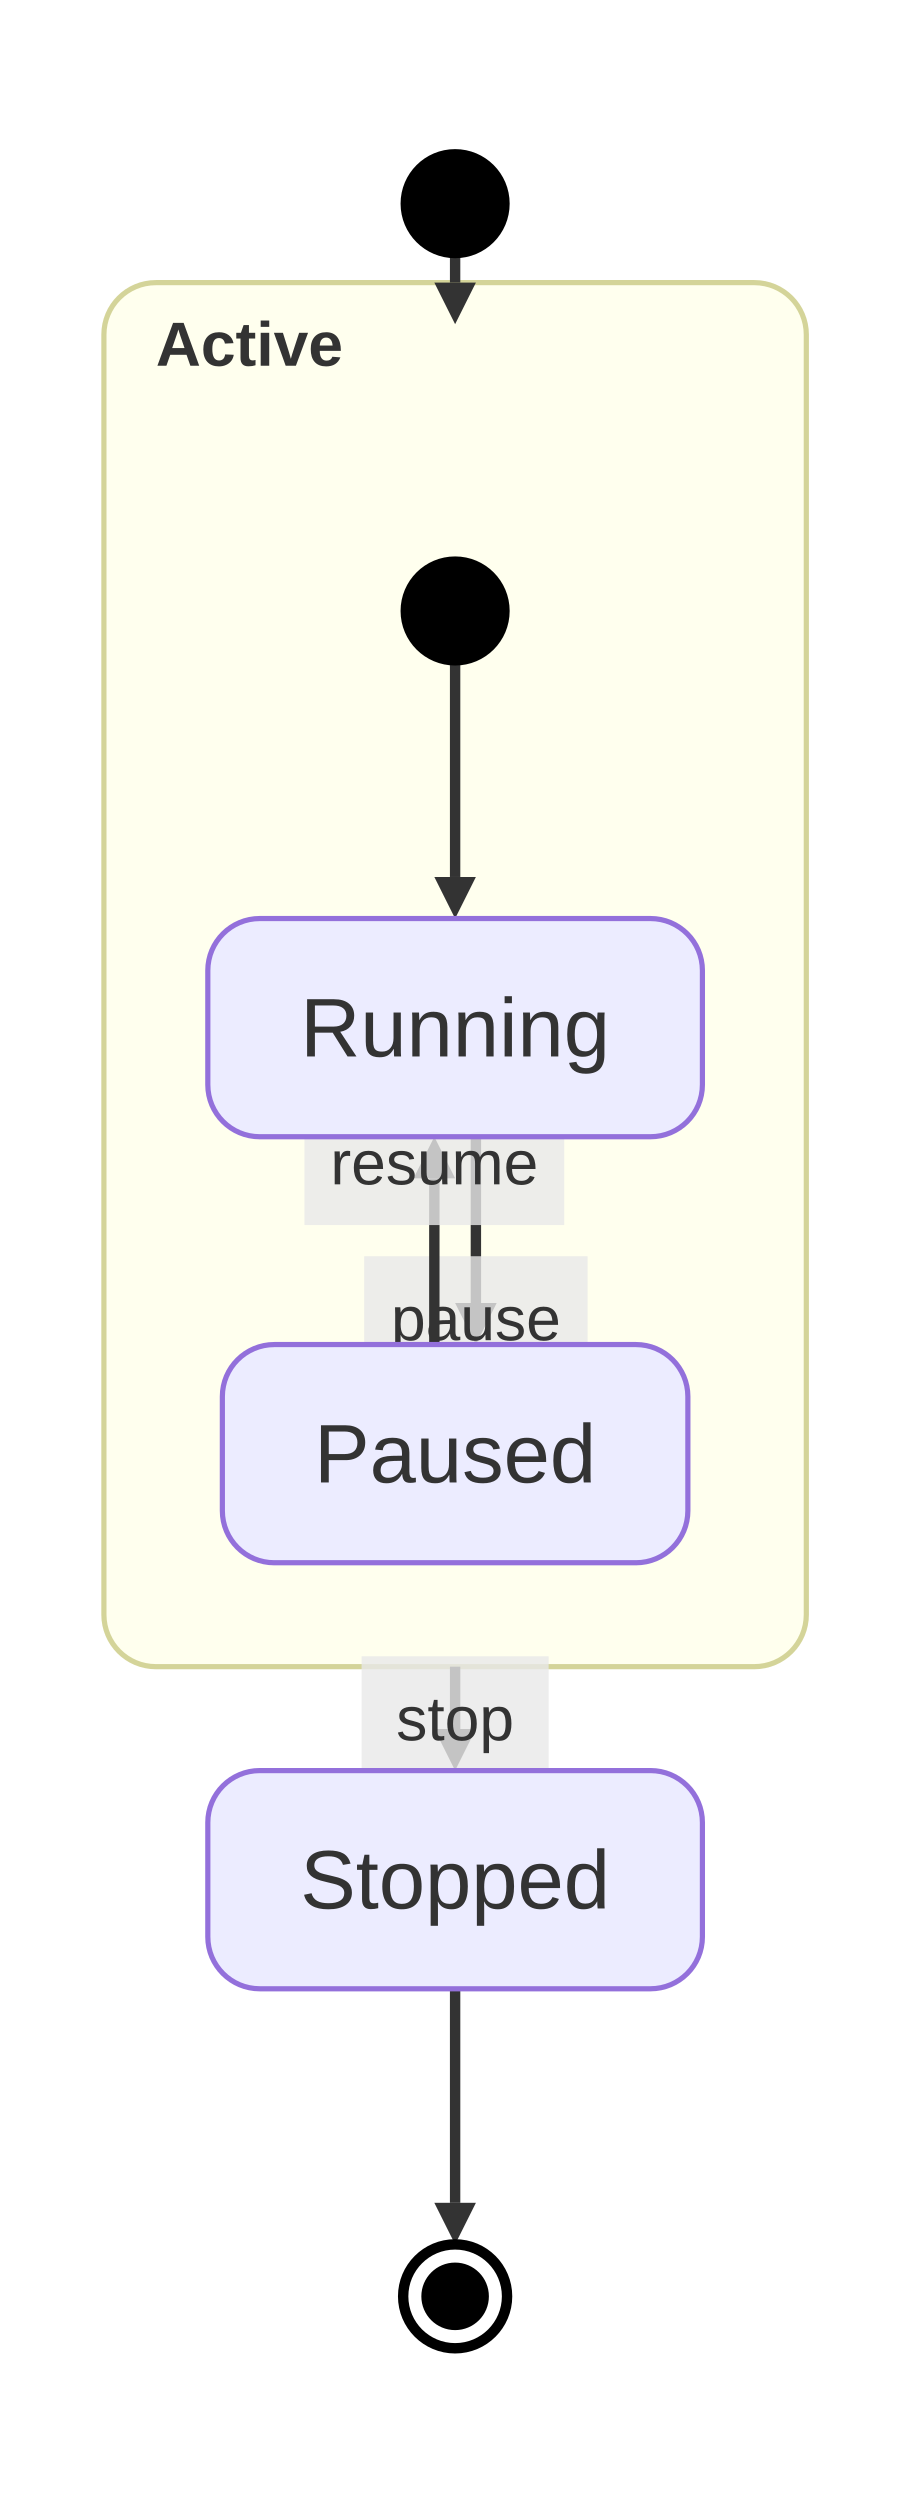
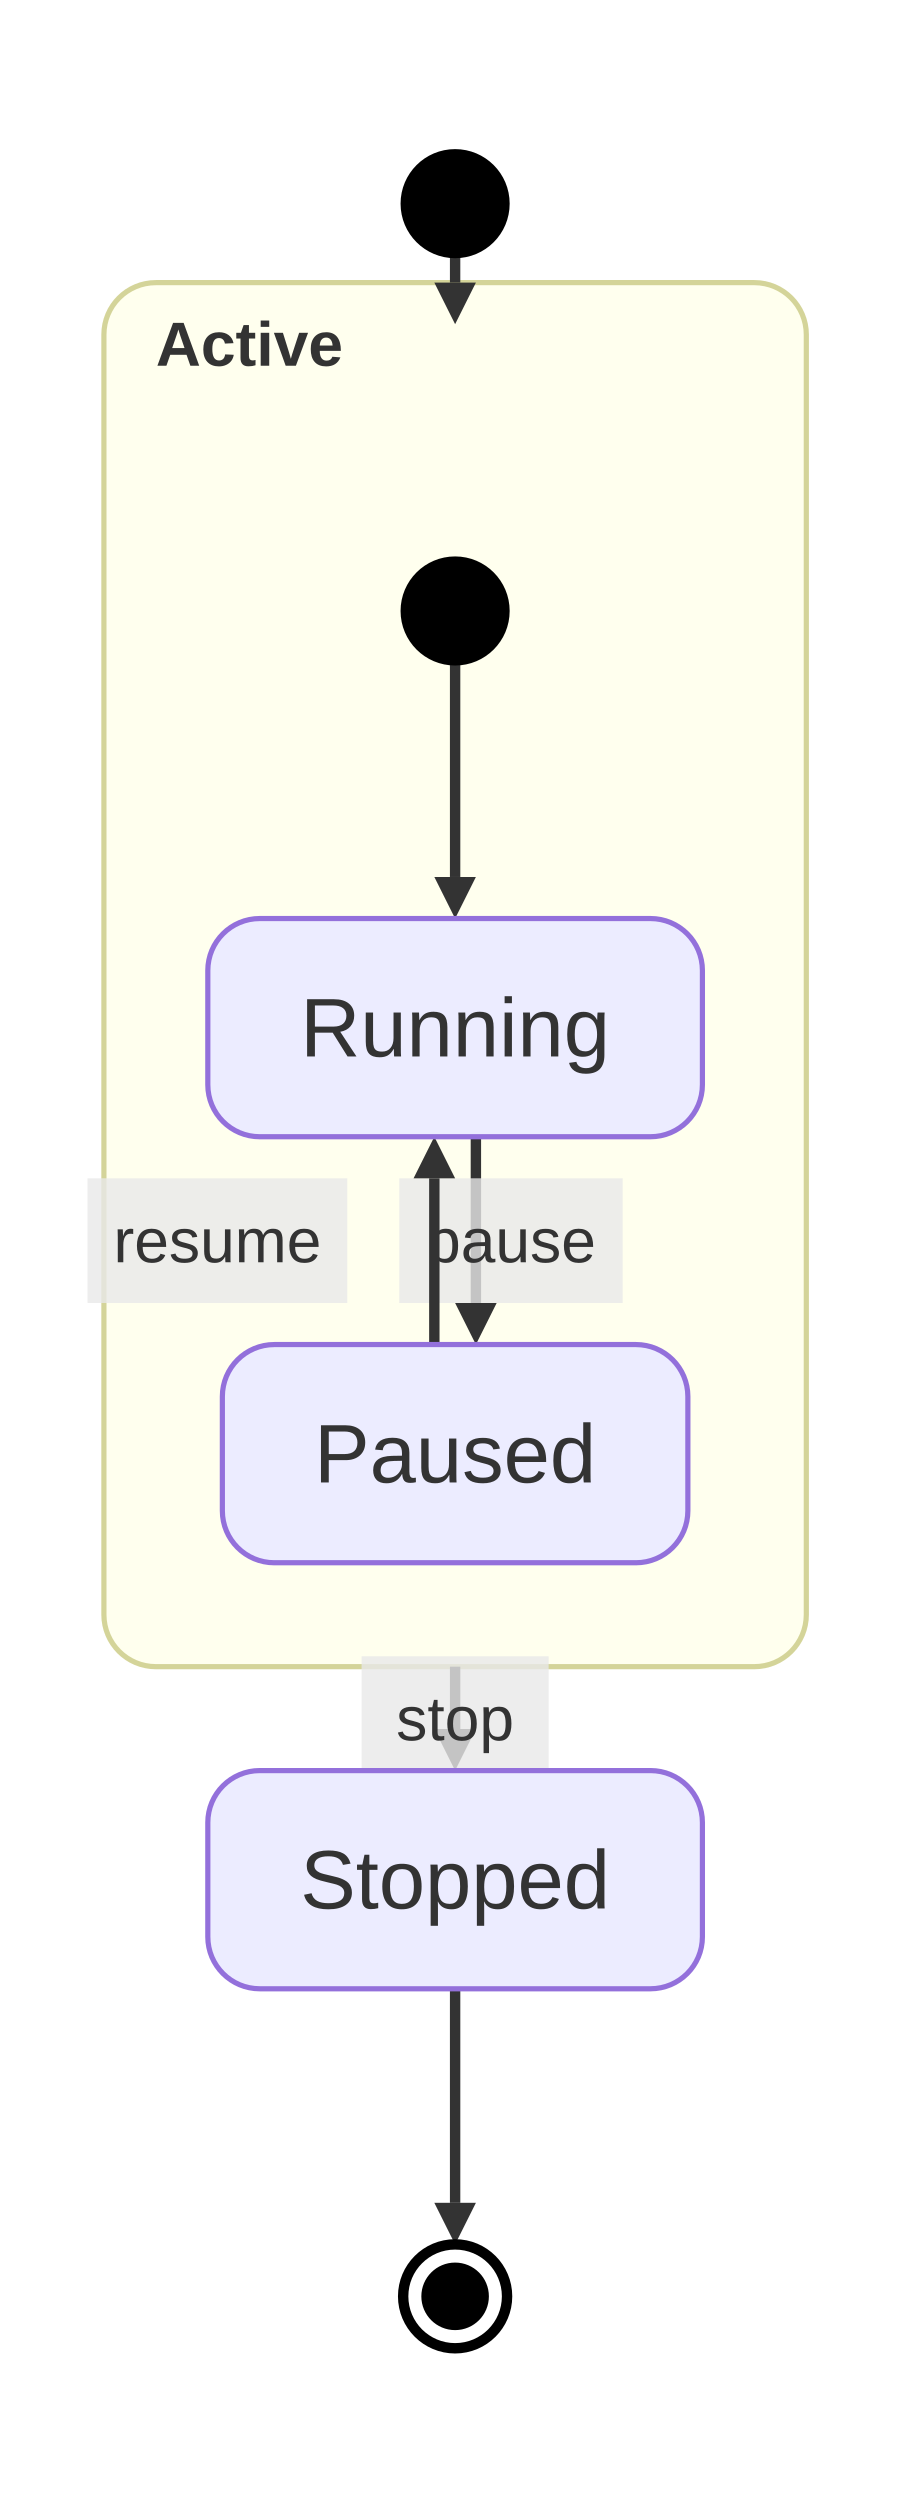
<svg xmlns="http://www.w3.org/2000/svg" viewBox="-20 -20 175.2 481.2" width="175.2" height="481.2" style="background-color: white">
  <defs>
    <marker id="arrow" viewBox="0 0 10 10" markerWidth="8" markerHeight="8" refX="0" refY="5" orient="auto" markerUnits="userSpaceOnUse">
      <path d="M 0 0 L 10 5 L 0 10 z" fill="#333333" />
    </marker>
    <marker id="circle-end" viewBox="0 0 10 10" markerWidth="8" markerHeight="8" refX="5" refY="5" orient="auto" markerUnits="userSpaceOnUse">
      <circle cx="5" cy="5" r="5" fill="#333333" />
    </marker>
    <marker id="cross-end" viewBox="0 0 11 11" markerWidth="8" markerHeight="8" refX="5.5" refY="5.5" orient="auto" markerUnits="userSpaceOnUse">
      <path d="M 1,1 l 9,9 M 10,1 l -9,9" stroke="#333333" stroke-width="2" />
    </marker>
    <marker id="arrow-reverse" viewBox="0 0 10 10" markerWidth="8" markerHeight="8" refX="0" refY="5" orient="auto-start-reverse" markerUnits="userSpaceOnUse">
      <path d="M 0 0 L 10 5 L 0 10 z" fill="#333333" />
    </marker>
  </defs>
  <style>.state rect, .state polygon, .state circle, .state line { fill: #ECECFF; stroke: #9370DB; stroke-width: 1; }
.state text { fill: #333333; font-family: "trebuchet ms", verdana, arial, sans-serif, "Apple Color Emoji", "Segoe UI Emoji", "Noto Color Emoji", "Twemoji Mozilla"; font-size: 16px; }
.edge path { fill: none; stroke: #333333; stroke-width: 2; }
.edge text { fill: #333333; font-family: "trebuchet ms", verdana, arial, sans-serif, "Apple Color Emoji", "Segoe UI Emoji", "Noto Color Emoji", "Twemoji Mozilla"; font-size: 12px; }
.composite rect { fill: #ffffde; stroke: #aaaa33; stroke-width: 1; opacity: 0.5; }
.composite text { fill: #333333; font-family: "trebuchet ms", verdana, arial, sans-serif, "Apple Color Emoji", "Segoe UI Emoji", "Noto Color Emoji", "Twemoji Mozilla"; font-size: 12px; font-weight: bold; }
.note rect { fill: #ffa; stroke: #aa3; stroke-width: 1; }
.note text { fill: #333333; font-family: "trebuchet ms", verdana, arial, sans-serif, "Apple Color Emoji", "Segoe UI Emoji", "Noto Color Emoji", "Twemoji Mozilla"; font-size: 12px; }
</style>
  <g class="composite" data-state-id="Active">
    <rect x="0" y="34.4" width="135.2" height="266.4" rx="10" ry="10" />
    <text x="10" y="50.4" font-family="&quot;trebuchet ms&quot;, verdana, arial, sans-serif, &quot;Apple Color Emoji&quot;, &quot;Segoe UI Emoji&quot;, &quot;Noto Color Emoji&quot;, &quot;Twemoji Mozilla&quot;">Active</text>
  </g>
  <g class="edge" data-edge-source="__start_0" data-edge-target="__start_Active_0">
    <path d="M67.6,29.2 L67.6,34.4" stroke-width="2" marker-end="url(#arrow)" />
  </g>
  <g class="edge" data-edge-source="__start_Active_0" data-edge-target="Running">
    <path d="M67.6,107.6 L67.6,148.8" stroke-width="2" marker-end="url(#arrow)" />
  </g>
  <g class="edge" data-edge-source="Running" data-edge-target="Paused">
    <path d="M71.6,198.8 L71.6,230.8" stroke-width="2" marker-end="url(#arrow)" />
-     <rect x="50.1" y="221.8" width="43.0" height="24.0" fill="rgba(232,232,232,0.8)" stroke="none" />
-     <text text-anchor="middle" dominant-baseline="central" x="71.6" y="233.8">pause</text>
+     <rect x="56.85" y="206.8" width="43.0" height="24.0" fill="rgba(232,232,232,0.8)" stroke="none" />
+     <text text-anchor="middle" dominant-baseline="central" x="78.35" y="218.8">pause</text>
  </g>
  <g class="edge" data-edge-source="Paused" data-edge-target="Running">
    <path d="M63.6,238.8 L63.6,206.8" stroke-width="2" marker-end="url(#arrow)" />
-     <rect x="38.6" y="191.8" width="50.0" height="24.0" fill="rgba(232,232,232,0.8)" stroke="none" />
-     <text text-anchor="middle" dominant-baseline="central" x="63.6" y="203.8">resume</text>
+     <rect x="-3.15" y="206.8" width="50.0" height="24.0" fill="rgba(232,232,232,0.8)" stroke="none" />
+     <text text-anchor="middle" dominant-baseline="central" x="21.85" y="218.8">resume</text>
  </g>
  <g class="edge" data-edge-source="Paused" data-edge-target="Stopped">
    <path d="M67.6,300.8 L67.6,312.8" stroke-width="2" marker-end="url(#arrow)" />
    <rect x="49.6" y="298.8" width="36.0" height="24.0" fill="rgba(232,232,232,0.8)" stroke="none" />
    <text text-anchor="middle" dominant-baseline="central" x="67.6" y="310.8">stop</text>
  </g>
  <g class="edge" data-edge-source="Stopped" data-edge-target="__end_0">
    <path d="M67.6,362.8 L67.6,404.0" stroke-width="2" marker-end="url(#arrow)" />
  </g>
  <g class="state start">
    <circle cx="67.6" cy="19.2" r="10" style="fill: black; stroke: black" />
  </g>
  <g class="state start">
    <circle cx="67.6" cy="97.6" r="10" style="fill: black; stroke: black" />
  </g>
  <g class="state" data-state-id="Running">
    <rect x="20" y="156.8" width="95.2" height="42" rx="10" ry="10" />
    <text x="67.6" y="177.8" text-anchor="middle" dominant-baseline="central" font-family="&quot;trebuchet ms&quot;, verdana, arial, sans-serif, &quot;Apple Color Emoji&quot;, &quot;Segoe UI Emoji&quot;, &quot;Noto Color Emoji&quot;, &quot;Twemoji Mozilla&quot;">Running</text>
  </g>
  <g class="state" data-state-id="Paused">
    <rect x="22.8" y="238.8" width="89.6" height="42" rx="10" ry="10" />
    <text x="67.6" y="259.8" text-anchor="middle" dominant-baseline="central" font-family="&quot;trebuchet ms&quot;, verdana, arial, sans-serif, &quot;Apple Color Emoji&quot;, &quot;Segoe UI Emoji&quot;, &quot;Noto Color Emoji&quot;, &quot;Twemoji Mozilla&quot;">Paused</text>
  </g>
  <g class="state" data-state-id="Stopped">
    <rect x="20" y="320.8" width="95.2" height="42" rx="10" ry="10" />
    <text x="67.6" y="341.8" text-anchor="middle" dominant-baseline="central" font-family="&quot;trebuchet ms&quot;, verdana, arial, sans-serif, &quot;Apple Color Emoji&quot;, &quot;Segoe UI Emoji&quot;, &quot;Noto Color Emoji&quot;, &quot;Twemoji Mozilla&quot;">Stopped</text>
  </g>
  <g class="state end">
    <circle cx="67.6" cy="422" r="10" style="fill: none; stroke: black; stroke-width: 2" />
    <circle cx="67.6" cy="422" r="6" style="fill: black; stroke: black" />
  </g>
</svg>
